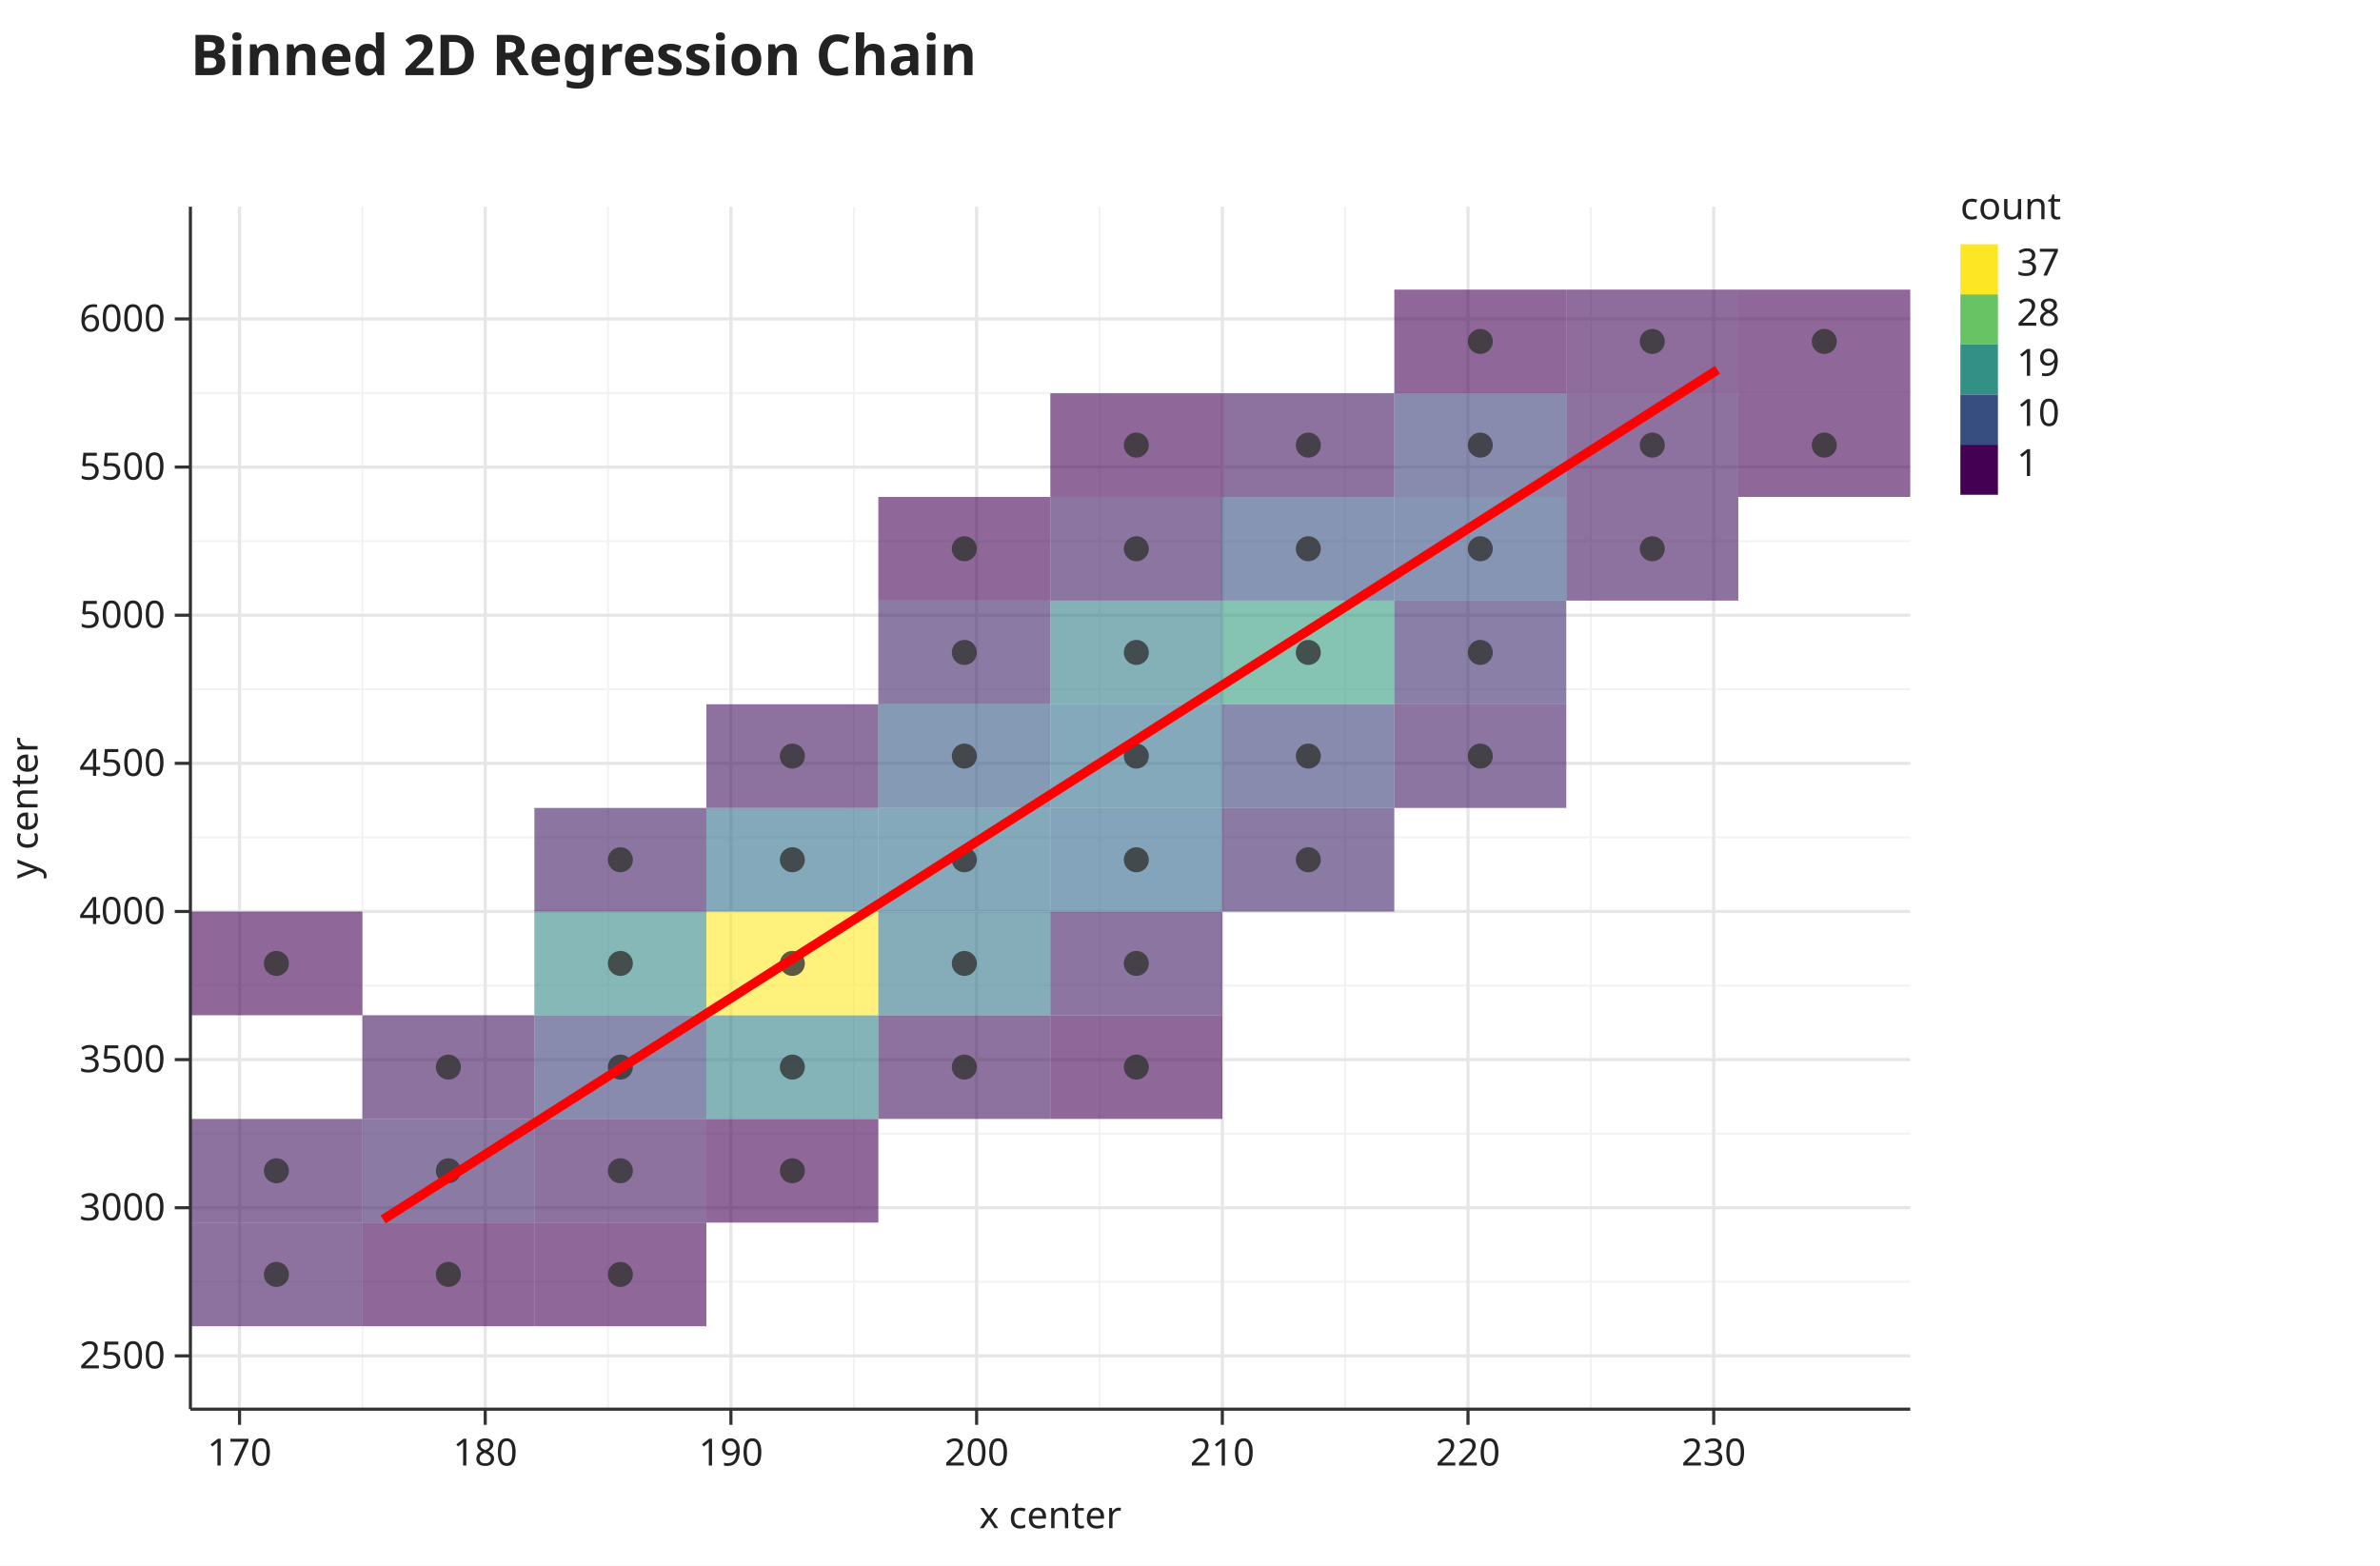
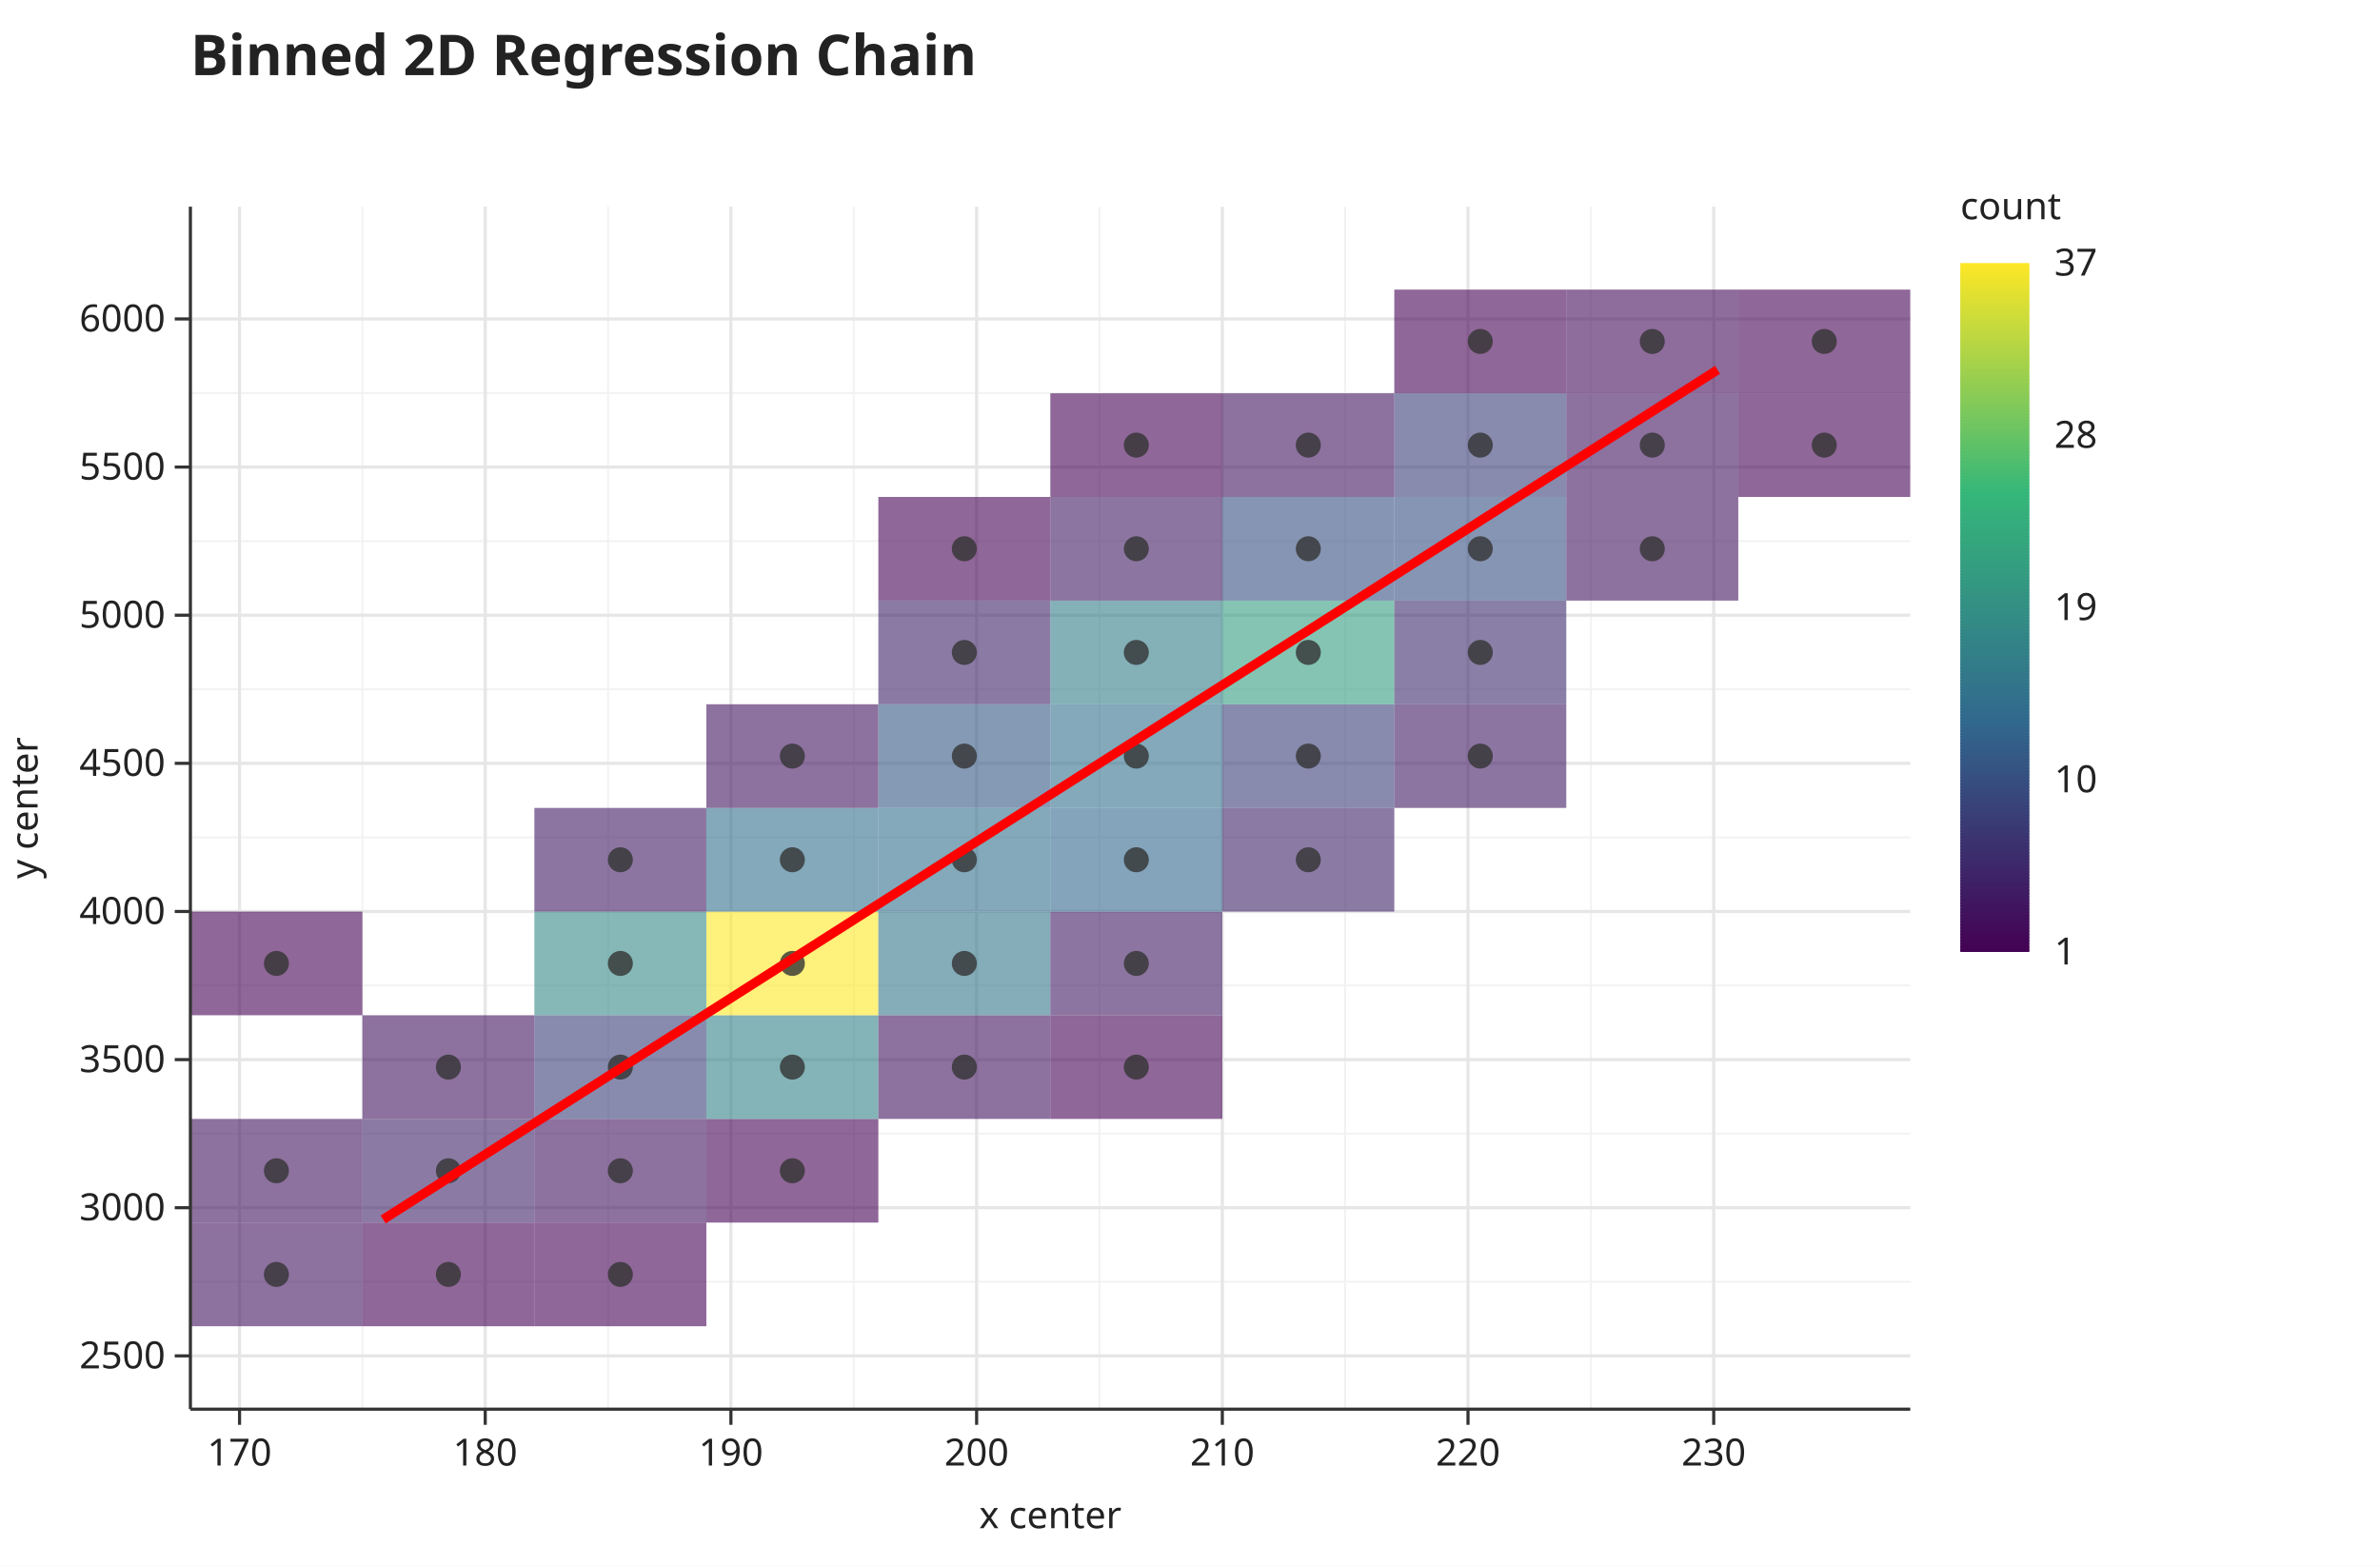
<svg xmlns="http://www.w3.org/2000/svg" width="760" height="500" viewBox="0 0 760 500" role="img" aria-label="Binned 2D Regression Chain">
  <rect class="algraf-background" x="0" y="0" width="760" height="500" fill="#ffffff" />
  <text class="algraf-title" x="60.8" y="24" font-family="system-ui, sans-serif" font-size="18" font-weight="600" fill="#222222">Binned 2D Regression Chain</text>
  <rect class="algraf-plot-area" x="60.8" y="66" width="549.2" height="384" fill="#ffffff" />
  <g class="algraf-grid">
    <line x1="115.72" y1="66" x2="115.72" y2="450" stroke="#f2f2f2" stroke-width="0.6" />
    <line x1="194.177" y1="66" x2="194.177" y2="450" stroke="#f2f2f2" stroke-width="0.6" />
    <line x1="272.634" y1="66" x2="272.634" y2="450" stroke="#f2f2f2" stroke-width="0.6" />
    <line x1="351.091" y1="66" x2="351.091" y2="450" stroke="#f2f2f2" stroke-width="0.6" />
    <line x1="429.549" y1="66" x2="429.549" y2="450" stroke="#f2f2f2" stroke-width="0.6" />
    <line x1="508.006" y1="66" x2="508.006" y2="450" stroke="#f2f2f2" stroke-width="0.6" />
    <line x1="60.8" y1="409.326" x2="610" y2="409.326" stroke="#f2f2f2" stroke-width="0.6" />
    <line x1="60.8" y1="362.022" x2="610" y2="362.022" stroke="#f2f2f2" stroke-width="0.6" />
    <line x1="60.8" y1="314.718" x2="610" y2="314.718" stroke="#f2f2f2" stroke-width="0.6" />
    <line x1="60.8" y1="267.414" x2="610" y2="267.414" stroke="#f2f2f2" stroke-width="0.6" />
    <line x1="60.8" y1="220.109" x2="610" y2="220.109" stroke="#f2f2f2" stroke-width="0.6" />
    <line x1="60.8" y1="172.805" x2="610" y2="172.805" stroke="#f2f2f2" stroke-width="0.6" />
    <line x1="60.8" y1="125.501" x2="610" y2="125.501" stroke="#f2f2f2" stroke-width="0.6" />
    <line x1="76.491" y1="66" x2="76.491" y2="450" stroke="#e6e6e6" stroke-width="1" />
    <line x1="154.949" y1="66" x2="154.949" y2="450" stroke="#e6e6e6" stroke-width="1" />
    <line x1="233.406" y1="66" x2="233.406" y2="450" stroke="#e6e6e6" stroke-width="1" />
    <line x1="311.863" y1="66" x2="311.863" y2="450" stroke="#e6e6e6" stroke-width="1" />
    <line x1="390.32" y1="66" x2="390.32" y2="450" stroke="#e6e6e6" stroke-width="1" />
    <line x1="468.777" y1="66" x2="468.777" y2="450" stroke="#e6e6e6" stroke-width="1" />
    <line x1="547.234" y1="66" x2="547.234" y2="450" stroke="#e6e6e6" stroke-width="1" />
    <line x1="60.8" y1="432.978" x2="610" y2="432.978" stroke="#e6e6e6" stroke-width="1" />
    <line x1="60.8" y1="385.674" x2="610" y2="385.674" stroke="#e6e6e6" stroke-width="1" />
    <line x1="60.8" y1="338.37" x2="610" y2="338.37" stroke="#e6e6e6" stroke-width="1" />
    <line x1="60.8" y1="291.066" x2="610" y2="291.066" stroke="#e6e6e6" stroke-width="1" />
    <line x1="60.8" y1="243.761" x2="610" y2="243.761" stroke="#e6e6e6" stroke-width="1" />
    <line x1="60.8" y1="196.457" x2="610" y2="196.457" stroke="#e6e6e6" stroke-width="1" />
    <line x1="60.8" y1="149.153" x2="610" y2="149.153" stroke="#e6e6e6" stroke-width="1" />
    <line x1="60.8" y1="101.849" x2="610" y2="101.849" stroke="#e6e6e6" stroke-width="1" />
  </g>
  <g class="algraf-layer algraf-geom-rect">
    <rect x="60.8" y="390.414" width="54.92" height="33.103" fill="#41125e" opacity="0.6" />
    <rect x="115.72" y="390.414" width="54.92" height="33.103" fill="#440154" opacity="0.6" />
    <rect x="170.64" y="390.414" width="54.92" height="33.103" fill="#440154" opacity="0.6" />
    <rect x="60.8" y="357.31" width="54.92" height="33.103" fill="#41125e" opacity="0.6" />
    <rect x="115.72" y="357.31" width="54.92" height="33.103" fill="#3e2367" opacity="0.6" />
    <rect x="170.64" y="357.31" width="54.92" height="33.103" fill="#41125e" opacity="0.6" />
    <rect x="225.56" y="357.31" width="54.92" height="33.103" fill="#440154" opacity="0.6" />
    <rect x="115.72" y="324.207" width="54.92" height="33.103" fill="#41125e" opacity="0.6" />
    <rect x="170.64" y="324.207" width="54.92" height="33.103" fill="#393d76" opacity="0.6" />
    <rect x="225.56" y="324.207" width="54.92" height="33.103" fill="#328287" opacity="0.6" />
    <rect x="280.48" y="324.207" width="54.92" height="33.103" fill="#41125e" opacity="0.6" />
    <rect x="335.4" y="324.207" width="54.92" height="33.103" fill="#440154" opacity="0.6" />
    <rect x="60.8" y="291.103" width="54.92" height="33.103" fill="#440154" opacity="0.6" />
    <rect x="170.64" y="291.103" width="54.92" height="33.103" fill="#338985" opacity="0.6" />
    <rect x="225.56" y="291.103" width="54.92" height="33.103" fill="#fde725" opacity="0.6" />
    <rect x="280.48" y="291.103" width="54.92" height="33.103" fill="#32758b" opacity="0.6" />
    <rect x="335.4" y="291.103" width="54.92" height="33.103" fill="#3f1b63" opacity="0.6" />
    <rect x="170.64" y="258" width="54.92" height="33.103" fill="#3f1b63" opacity="0.6" />
    <rect x="225.56" y="258" width="54.92" height="33.103" fill="#316f8c" opacity="0.6" />
    <rect x="280.48" y="258" width="54.92" height="33.103" fill="#316f8c" opacity="0.6" />
    <rect x="335.4" y="258" width="54.92" height="33.103" fill="#31688e" opacity="0.6" />
    <rect x="390.32" y="258" width="54.92" height="33.103" fill="#3e2367" opacity="0.6" />
    <rect x="225.56" y="224.897" width="54.92" height="33.103" fill="#41125e" opacity="0.6" />
    <rect x="280.48" y="224.897" width="54.92" height="33.103" fill="#345784" opacity="0.6" />
    <rect x="335.4" y="224.897" width="54.92" height="33.103" fill="#316f8c" opacity="0.6" />
    <rect x="390.32" y="224.897" width="54.92" height="33.103" fill="#393d76" opacity="0.6" />
    <rect x="445.24" y="224.897" width="54.92" height="33.103" fill="#3f1b63" opacity="0.6" />
    <rect x="280.48" y="191.793" width="54.92" height="33.103" fill="#3e2367" opacity="0.6" />
    <rect x="335.4" y="191.793" width="54.92" height="33.103" fill="#327c89" opacity="0.6" />
    <rect x="390.32" y="191.793" width="54.92" height="33.103" fill="#349d80" opacity="0.6" />
    <rect x="445.24" y="191.793" width="54.92" height="33.103" fill="#3c2c6c" opacity="0.6" />
    <rect x="280.48" y="158.69" width="54.92" height="33.103" fill="#440154" opacity="0.6" />
    <rect x="335.4" y="158.69" width="54.92" height="33.103" fill="#3f1b63" opacity="0.6" />
    <rect x="390.32" y="158.69" width="54.92" height="33.103" fill="#364e80" opacity="0.6" />
    <rect x="445.24" y="158.69" width="54.92" height="33.103" fill="#364e80" opacity="0.6" />
    <rect x="500.16" y="158.69" width="54.92" height="33.103" fill="#41125e" opacity="0.6" />
    <rect x="335.4" y="125.586" width="54.92" height="33.103" fill="#440154" opacity="0.6" />
    <rect x="390.32" y="125.586" width="54.92" height="33.103" fill="#41125e" opacity="0.6" />
    <rect x="445.24" y="125.586" width="54.92" height="33.103" fill="#393d76" opacity="0.6" />
    <rect x="500.16" y="125.586" width="54.92" height="33.103" fill="#41125e" opacity="0.6" />
    <rect x="555.08" y="125.586" width="54.92" height="33.103" fill="#440154" opacity="0.6" />
    <rect x="445.24" y="92.483" width="54.92" height="33.103" fill="#440154" opacity="0.6" />
    <rect x="500.16" y="92.483" width="54.92" height="33.103" fill="#420a59" opacity="0.6" />
    <rect x="555.08" y="92.483" width="54.92" height="33.103" fill="#440154" opacity="0.6" />
  </g>
  <g class="algraf-layer algraf-geom-point">
    <circle cx="88.26" cy="406.966" r="4" fill="#333333" opacity="0.8" />
    <circle cx="143.18" cy="406.966" r="4" fill="#333333" opacity="0.8" />
    <circle cx="198.1" cy="406.966" r="4" fill="#333333" opacity="0.8" />
    <circle cx="88.26" cy="373.862" r="4" fill="#333333" opacity="0.8" />
    <circle cx="143.18" cy="373.862" r="4" fill="#333333" opacity="0.8" />
    <circle cx="198.1" cy="373.862" r="4" fill="#333333" opacity="0.8" />
    <circle cx="253.02" cy="373.862" r="4" fill="#333333" opacity="0.8" />
    <circle cx="143.18" cy="340.759" r="4" fill="#333333" opacity="0.8" />
    <circle cx="198.1" cy="340.759" r="4" fill="#333333" opacity="0.8" />
    <circle cx="253.02" cy="340.759" r="4" fill="#333333" opacity="0.8" />
    <circle cx="307.94" cy="340.759" r="4" fill="#333333" opacity="0.8" />
    <circle cx="362.86" cy="340.759" r="4" fill="#333333" opacity="0.8" />
    <circle cx="88.26" cy="307.655" r="4" fill="#333333" opacity="0.8" />
    <circle cx="198.1" cy="307.655" r="4" fill="#333333" opacity="0.8" />
    <circle cx="253.02" cy="307.655" r="4" fill="#333333" opacity="0.8" />
    <circle cx="307.94" cy="307.655" r="4" fill="#333333" opacity="0.8" />
    <circle cx="362.86" cy="307.655" r="4" fill="#333333" opacity="0.8" />
    <circle cx="198.1" cy="274.552" r="4" fill="#333333" opacity="0.8" />
    <circle cx="253.02" cy="274.552" r="4" fill="#333333" opacity="0.8" />
    <circle cx="307.94" cy="274.552" r="4" fill="#333333" opacity="0.8" />
    <circle cx="362.86" cy="274.552" r="4" fill="#333333" opacity="0.8" />
    <circle cx="417.78" cy="274.552" r="4" fill="#333333" opacity="0.8" />
    <circle cx="253.02" cy="241.448" r="4" fill="#333333" opacity="0.8" />
    <circle cx="307.94" cy="241.448" r="4" fill="#333333" opacity="0.8" />
    <circle cx="362.86" cy="241.448" r="4" fill="#333333" opacity="0.8" />
    <circle cx="417.78" cy="241.448" r="4" fill="#333333" opacity="0.8" />
    <circle cx="472.7" cy="241.448" r="4" fill="#333333" opacity="0.8" />
    <circle cx="307.94" cy="208.345" r="4" fill="#333333" opacity="0.8" />
    <circle cx="362.86" cy="208.345" r="4" fill="#333333" opacity="0.8" />
    <circle cx="417.78" cy="208.345" r="4" fill="#333333" opacity="0.8" />
    <circle cx="472.7" cy="208.345" r="4" fill="#333333" opacity="0.8" />
    <circle cx="307.94" cy="175.241" r="4" fill="#333333" opacity="0.8" />
    <circle cx="362.86" cy="175.241" r="4" fill="#333333" opacity="0.8" />
    <circle cx="417.78" cy="175.241" r="4" fill="#333333" opacity="0.8" />
    <circle cx="472.7" cy="175.241" r="4" fill="#333333" opacity="0.8" />
    <circle cx="527.62" cy="175.241" r="4" fill="#333333" opacity="0.8" />
    <circle cx="362.86" cy="142.138" r="4" fill="#333333" opacity="0.8" />
    <circle cx="417.78" cy="142.138" r="4" fill="#333333" opacity="0.8" />
    <circle cx="472.7" cy="142.138" r="4" fill="#333333" opacity="0.8" />
    <circle cx="527.62" cy="142.138" r="4" fill="#333333" opacity="0.8" />
    <circle cx="582.54" cy="142.138" r="4" fill="#333333" opacity="0.8" />
    <circle cx="472.7" cy="109.034" r="4" fill="#333333" opacity="0.8" />
    <circle cx="527.62" cy="109.034" r="4" fill="#333333" opacity="0.8" />
    <circle cx="582.54" cy="109.034" r="4" fill="#333333" opacity="0.8" />
  </g>
  <g class="algraf-layer algraf-geom-line">
    <path d="M122.348 389.417 L548.452 118.092" fill="none" stroke="red" stroke-width="3" opacity="1" />
  </g>
  <g class="algraf-axes">
    <line x1="60.8" y1="450" x2="610" y2="450" stroke="#333333" stroke-width="1" />
    <line x1="76.491" y1="450" x2="76.491" y2="455" stroke="#333333" stroke-width="1" />
    <text x="76.491" y="468" text-anchor="middle" font-family="system-ui, sans-serif" font-size="12" fill="#222222">170</text>
    <line x1="154.949" y1="450" x2="154.949" y2="455" stroke="#333333" stroke-width="1" />
    <text x="154.949" y="468" text-anchor="middle" font-family="system-ui, sans-serif" font-size="12" fill="#222222">180</text>
    <line x1="233.406" y1="450" x2="233.406" y2="455" stroke="#333333" stroke-width="1" />
    <text x="233.406" y="468" text-anchor="middle" font-family="system-ui, sans-serif" font-size="12" fill="#222222">190</text>
    <line x1="311.863" y1="450" x2="311.863" y2="455" stroke="#333333" stroke-width="1" />
    <text x="311.863" y="468" text-anchor="middle" font-family="system-ui, sans-serif" font-size="12" fill="#222222">200</text>
    <line x1="390.32" y1="450" x2="390.32" y2="455" stroke="#333333" stroke-width="1" />
    <text x="390.32" y="468" text-anchor="middle" font-family="system-ui, sans-serif" font-size="12" fill="#222222">210</text>
    <line x1="468.777" y1="450" x2="468.777" y2="455" stroke="#333333" stroke-width="1" />
    <text x="468.777" y="468" text-anchor="middle" font-family="system-ui, sans-serif" font-size="12" fill="#222222">220</text>
    <line x1="547.234" y1="450" x2="547.234" y2="455" stroke="#333333" stroke-width="1" />
    <text x="547.234" y="468" text-anchor="middle" font-family="system-ui, sans-serif" font-size="12" fill="#222222">230</text>
    <text x="335.4" y="488" text-anchor="middle" font-family="system-ui, sans-serif" font-size="12" fill="#222222">x center</text>
    <line x1="60.8" y1="66" x2="60.8" y2="450" stroke="#333333" stroke-width="1" />
    <line x1="55.8" y1="432.978" x2="60.8" y2="432.978" stroke="#333333" stroke-width="1" />
    <text x="52.8" y="436.978" text-anchor="end" font-family="system-ui, sans-serif" font-size="12" fill="#222222">2500</text>
    <line x1="55.8" y1="385.674" x2="60.8" y2="385.674" stroke="#333333" stroke-width="1" />
    <text x="52.8" y="389.674" text-anchor="end" font-family="system-ui, sans-serif" font-size="12" fill="#222222">3000</text>
    <line x1="55.8" y1="338.37" x2="60.8" y2="338.37" stroke="#333333" stroke-width="1" />
    <text x="52.8" y="342.37" text-anchor="end" font-family="system-ui, sans-serif" font-size="12" fill="#222222">3500</text>
    <line x1="55.8" y1="291.066" x2="60.8" y2="291.066" stroke="#333333" stroke-width="1" />
    <text x="52.8" y="295.066" text-anchor="end" font-family="system-ui, sans-serif" font-size="12" fill="#222222">4000</text>
    <line x1="55.8" y1="243.761" x2="60.8" y2="243.761" stroke="#333333" stroke-width="1" />
    <text x="52.8" y="247.761" text-anchor="end" font-family="system-ui, sans-serif" font-size="12" fill="#222222">4500</text>
    <line x1="55.8" y1="196.457" x2="60.8" y2="196.457" stroke="#333333" stroke-width="1" />
    <text x="52.8" y="200.457" text-anchor="end" font-family="system-ui, sans-serif" font-size="12" fill="#222222">5000</text>
    <line x1="55.8" y1="149.153" x2="60.8" y2="149.153" stroke="#333333" stroke-width="1" />
    <text x="52.8" y="153.153" text-anchor="end" font-family="system-ui, sans-serif" font-size="12" fill="#222222">5500</text>
    <line x1="55.8" y1="101.849" x2="60.8" y2="101.849" stroke="#333333" stroke-width="1" />
    <text x="52.8" y="105.849" text-anchor="end" font-family="system-ui, sans-serif" font-size="12" fill="#222222">6000</text>
    <text x="12" y="258" text-anchor="middle" transform="rotate(-90 12 258)" font-family="system-ui, sans-serif" font-size="12" fill="#222222">y center</text>
  </g>
  <g class="algraf-legends">
    <text x="626" y="70" text-anchor="start" font-family="system-ui, sans-serif" font-size="12" fill="#222222">count</text>
-     <rect x="626" y="78" width="12" height="16" fill="#fde725" />
-     <text x="644" y="88" text-anchor="start" font-family="system-ui, sans-serif" font-size="12" fill="#222222">37</text>
-     <rect x="626" y="94" width="12" height="16" fill="#67c364" />
-     <text x="644" y="104" text-anchor="start" font-family="system-ui, sans-serif" font-size="12" fill="#222222">28</text>
-     <rect x="626" y="110" width="12" height="16" fill="#339084" />
-     <text x="644" y="120" text-anchor="start" font-family="system-ui, sans-serif" font-size="12" fill="#222222">19</text>
-     <rect x="626" y="126" width="12" height="16" fill="#364e80" />
-     <text x="644" y="136" text-anchor="start" font-family="system-ui, sans-serif" font-size="12" fill="#222222">10</text>
-     <rect x="626" y="142" width="12" height="16" fill="#440154" />
-     <text x="644" y="152" text-anchor="start" font-family="system-ui, sans-serif" font-size="12" fill="#222222">1</text>
+     <rect x="626" y="84" width="22" height="1.75" fill="#fce726" />
+     <rect x="626" y="85" width="22" height="1.75" fill="#f9e627" />
+     <rect x="626" y="86" width="22" height="1.75" fill="#f6e528" />
+     <rect x="626" y="87" width="22" height="1.75" fill="#f3e529" />
+     <rect x="626" y="88" width="22" height="1.75" fill="#f1e42a" />
+     <rect x="626" y="89" width="22" height="1.75" fill="#eee32b" />
+     <rect x="626" y="90" width="22" height="1.75" fill="#ebe32c" />
+     <rect x="626" y="91" width="22" height="1.75" fill="#e9e22e" />
+     <rect x="626" y="92" width="22" height="1.75" fill="#e6e12f" />
+     <rect x="626" y="93" width="22" height="1.75" fill="#e3e130" />
+     <rect x="626" y="94" width="22" height="1.75" fill="#e0e031" />
+     <rect x="626" y="95" width="22" height="1.75" fill="#dedf32" />
+     <rect x="626" y="96" width="22" height="1.75" fill="#dbdf33" />
+     <rect x="626" y="97" width="22" height="1.75" fill="#d8de34" />
+     <rect x="626" y="98" width="22" height="1.75" fill="#d5de36" />
+     <rect x="626" y="99" width="22" height="1.75" fill="#d3dd37" />
+     <rect x="626" y="100" width="22" height="1.75" fill="#d0dc38" />
+     <rect x="626" y="101" width="22" height="1.75" fill="#cddc39" />
+     <rect x="626" y="102" width="22" height="1.75" fill="#cbdb3a" />
+     <rect x="626" y="103" width="22" height="1.75" fill="#c8da3b" />
+     <rect x="626" y="104" width="22" height="1.75" fill="#c5da3c" />
+     <rect x="626" y="105" width="22" height="1.75" fill="#c2d93e" />
+     <rect x="626" y="106" width="22" height="1.75" fill="#c0d83f" />
+     <rect x="626" y="107" width="22" height="1.75" fill="#bdd840" />
+     <rect x="626" y="108" width="22" height="1.75" fill="#bad741" />
+     <rect x="626" y="109" width="22" height="1.75" fill="#b7d642" />
+     <rect x="626" y="110" width="22" height="1.75" fill="#b5d643" />
+     <rect x="626" y="111" width="22" height="1.75" fill="#b2d545" />
+     <rect x="626" y="112" width="22" height="1.75" fill="#afd446" />
+     <rect x="626" y="113" width="22" height="1.75" fill="#add447" />
+     <rect x="626" y="114" width="22" height="1.75" fill="#aad348" />
+     <rect x="626" y="115" width="22" height="1.75" fill="#a7d249" />
+     <rect x="626" y="116" width="22" height="1.75" fill="#a4d24a" />
+     <rect x="626" y="117" width="22" height="1.75" fill="#a2d14b" />
+     <rect x="626" y="118" width="22" height="1.75" fill="#9fd04d" />
+     <rect x="626" y="119" width="22" height="1.75" fill="#9cd04e" />
+     <rect x="626" y="120" width="22" height="1.75" fill="#99cf4f" />
+     <rect x="626" y="121" width="22" height="1.75" fill="#97ce50" />
+     <rect x="626" y="122" width="22" height="1.75" fill="#94ce51" />
+     <rect x="626" y="123" width="22" height="1.75" fill="#91cd52" />
+     <rect x="626" y="124" width="22" height="1.75" fill="#8fcc53" />
+     <rect x="626" y="125" width="22" height="1.75" fill="#8ccc55" />
+     <rect x="626" y="126" width="22" height="1.75" fill="#89cb56" />
+     <rect x="626" y="127" width="22" height="1.75" fill="#86cb57" />
+     <rect x="626" y="128" width="22" height="1.75" fill="#84ca58" />
+     <rect x="626" y="129" width="22" height="1.75" fill="#81c959" />
+     <rect x="626" y="130" width="22" height="1.75" fill="#7ec95a" />
+     <rect x="626" y="131" width="22" height="1.75" fill="#7bc85b" />
+     <rect x="626" y="132" width="22" height="1.75" fill="#79c75d" />
+     <rect x="626" y="133" width="22" height="1.75" fill="#76c75e" />
+     <rect x="626" y="134" width="22" height="1.75" fill="#73c65f" />
+     <rect x="626" y="135" width="22" height="1.75" fill="#71c560" />
+     <rect x="626" y="136" width="22" height="1.75" fill="#6ec561" />
+     <rect x="626" y="137" width="22" height="1.75" fill="#6bc462" />
+     <rect x="626" y="138" width="22" height="1.75" fill="#68c363" />
+     <rect x="626" y="139" width="22" height="1.75" fill="#66c365" />
+     <rect x="626" y="140" width="22" height="1.75" fill="#63c266" />
+     <rect x="626" y="141" width="22" height="1.75" fill="#60c167" />
+     <rect x="626" y="142" width="22" height="1.75" fill="#5dc168" />
+     <rect x="626" y="143" width="22" height="1.75" fill="#5bc069" />
+     <rect x="626" y="144" width="22" height="1.75" fill="#58bf6a" />
+     <rect x="626" y="145" width="22" height="1.75" fill="#55bf6b" />
+     <rect x="626" y="146" width="22" height="1.75" fill="#53be6d" />
+     <rect x="626" y="147" width="22" height="1.75" fill="#50bd6e" />
+     <rect x="626" y="148" width="22" height="1.75" fill="#4dbd6f" />
+     <rect x="626" y="149" width="22" height="1.75" fill="#4abc70" />
+     <rect x="626" y="150" width="22" height="1.75" fill="#48bb71" />
+     <rect x="626" y="151" width="22" height="1.75" fill="#45bb72" />
+     <rect x="626" y="152" width="22" height="1.75" fill="#42ba73" />
+     <rect x="626" y="153" width="22" height="1.75" fill="#3fba75" />
+     <rect x="626" y="154" width="22" height="1.75" fill="#3db976" />
+     <rect x="626" y="155" width="22" height="1.75" fill="#3ab877" />
+     <rect x="626" y="156" width="22" height="1.75" fill="#37b878" />
+     <rect x="626" y="157" width="22" height="1.75" fill="#35b779" />
+     <rect x="626" y="158" width="22" height="1.75" fill="#35b679" />
+     <rect x="626" y="159" width="22" height="1.75" fill="#35b57a" />
+     <rect x="626" y="160" width="22" height="1.75" fill="#35b47a" />
+     <rect x="626" y="161" width="22" height="1.75" fill="#35b37a" />
+     <rect x="626" y="162" width="22" height="1.75" fill="#35b17a" />
+     <rect x="626" y="163" width="22" height="1.75" fill="#35b07b" />
+     <rect x="626" y="164" width="22" height="1.75" fill="#35af7b" />
+     <rect x="626" y="165" width="22" height="1.75" fill="#35ae7b" />
+     <rect x="626" y="166" width="22" height="1.75" fill="#35ad7c" />
+     <rect x="626" y="167" width="22" height="1.75" fill="#34ac7c" />
+     <rect x="626" y="168" width="22" height="1.75" fill="#34ab7c" />
+     <rect x="626" y="169" width="22" height="1.75" fill="#34aa7c" />
+     <rect x="626" y="170" width="22" height="1.75" fill="#34a97d" />
+     <rect x="626" y="171" width="22" height="1.75" fill="#34a87d" />
+     <rect x="626" y="172" width="22" height="1.75" fill="#34a77d" />
+     <rect x="626" y="173" width="22" height="1.75" fill="#34a67e" />
+     <rect x="626" y="174" width="22" height="1.75" fill="#34a57e" />
+     <rect x="626" y="175" width="22" height="1.75" fill="#34a37e" />
+     <rect x="626" y="176" width="22" height="1.75" fill="#34a27e" />
+     <rect x="626" y="177" width="22" height="1.75" fill="#34a17f" />
+     <rect x="626" y="178" width="22" height="1.75" fill="#34a07f" />
+     <rect x="626" y="179" width="22" height="1.75" fill="#349f7f" />
+     <rect x="626" y="180" width="22" height="1.75" fill="#349e80" />
+     <rect x="626" y="181" width="22" height="1.75" fill="#349d80" />
+     <rect x="626" y="182" width="22" height="1.75" fill="#349c80" />
+     <rect x="626" y="183" width="22" height="1.75" fill="#349b80" />
+     <rect x="626" y="184" width="22" height="1.75" fill="#349a81" />
+     <rect x="626" y="185" width="22" height="1.75" fill="#339981" />
+     <rect x="626" y="186" width="22" height="1.75" fill="#339881" />
+     <rect x="626" y="187" width="22" height="1.75" fill="#339782" />
+     <rect x="626" y="188" width="22" height="1.75" fill="#339582" />
+     <rect x="626" y="189" width="22" height="1.75" fill="#339482" />
+     <rect x="626" y="190" width="22" height="1.75" fill="#339382" />
+     <rect x="626" y="191" width="22" height="1.75" fill="#339283" />
+     <rect x="626" y="192" width="22" height="1.75" fill="#339183" />
+     <rect x="626" y="193" width="22" height="1.75" fill="#339083" />
+     <rect x="626" y="194" width="22" height="1.75" fill="#338f84" />
+     <rect x="626" y="195" width="22" height="1.75" fill="#338e84" />
+     <rect x="626" y="196" width="22" height="1.75" fill="#338d84" />
+     <rect x="626" y="197" width="22" height="1.75" fill="#338c85" />
+     <rect x="626" y="198" width="22" height="1.75" fill="#338b85" />
+     <rect x="626" y="199" width="22" height="1.75" fill="#338a85" />
+     <rect x="626" y="200" width="22" height="1.75" fill="#338885" />
+     <rect x="626" y="201" width="22" height="1.75" fill="#338786" />
+     <rect x="626" y="202" width="22" height="1.75" fill="#338686" />
+     <rect x="626" y="203" width="22" height="1.75" fill="#328586" />
+     <rect x="626" y="204" width="22" height="1.75" fill="#328487" />
+     <rect x="626" y="205" width="22" height="1.75" fill="#328387" />
+     <rect x="626" y="206" width="22" height="1.75" fill="#328287" />
+     <rect x="626" y="207" width="22" height="1.75" fill="#328187" />
+     <rect x="626" y="208" width="22" height="1.75" fill="#328088" />
+     <rect x="626" y="209" width="22" height="1.75" fill="#327f88" />
+     <rect x="626" y="210" width="22" height="1.75" fill="#327e88" />
+     <rect x="626" y="211" width="22" height="1.75" fill="#327d89" />
+     <rect x="626" y="212" width="22" height="1.75" fill="#327c89" />
+     <rect x="626" y="213" width="22" height="1.75" fill="#327a89" />
+     <rect x="626" y="214" width="22" height="1.75" fill="#327989" />
+     <rect x="626" y="215" width="22" height="1.75" fill="#32788a" />
+     <rect x="626" y="216" width="22" height="1.75" fill="#32778a" />
+     <rect x="626" y="217" width="22" height="1.75" fill="#32768a" />
+     <rect x="626" y="218" width="22" height="1.75" fill="#32758b" />
+     <rect x="626" y="219" width="22" height="1.75" fill="#32748b" />
+     <rect x="626" y="220" width="22" height="1.75" fill="#32738b" />
+     <rect x="626" y="221" width="22" height="1.75" fill="#32728b" />
+     <rect x="626" y="222" width="22" height="1.75" fill="#31718c" />
+     <rect x="626" y="223" width="22" height="1.75" fill="#31708c" />
+     <rect x="626" y="224" width="22" height="1.75" fill="#316f8c" />
+     <rect x="626" y="225" width="22" height="1.75" fill="#316e8d" />
+     <rect x="626" y="226" width="22" height="1.75" fill="#316c8d" />
+     <rect x="626" y="227" width="22" height="1.75" fill="#316b8d" />
+     <rect x="626" y="228" width="22" height="1.75" fill="#316a8d" />
+     <rect x="626" y="229" width="22" height="1.75" fill="#31698e" />
+     <rect x="626" y="230" width="22" height="1.75" fill="#31688e" />
+     <rect x="626" y="231" width="22" height="1.75" fill="#31678d" />
+     <rect x="626" y="232" width="22" height="1.75" fill="#31658d" />
+     <rect x="626" y="233" width="22" height="1.75" fill="#32648c" />
+     <rect x="626" y="234" width="22" height="1.75" fill="#32638b" />
+     <rect x="626" y="235" width="22" height="1.75" fill="#32618a" />
+     <rect x="626" y="236" width="22" height="1.75" fill="#336089" />
+     <rect x="626" y="237" width="22" height="1.75" fill="#335e89" />
+     <rect x="626" y="238" width="22" height="1.75" fill="#335d88" />
+     <rect x="626" y="239" width="22" height="1.75" fill="#335c87" />
+     <rect x="626" y="240" width="22" height="1.75" fill="#345a86" />
+     <rect x="626" y="241" width="22" height="1.75" fill="#345985" />
+     <rect x="626" y="242" width="22" height="1.75" fill="#345785" />
+     <rect x="626" y="243" width="22" height="1.75" fill="#345684" />
+     <rect x="626" y="244" width="22" height="1.75" fill="#355583" />
+     <rect x="626" y="245" width="22" height="1.75" fill="#355382" />
+     <rect x="626" y="246" width="22" height="1.75" fill="#355281" />
+     <rect x="626" y="247" width="22" height="1.75" fill="#355081" />
+     <rect x="626" y="248" width="22" height="1.75" fill="#364f80" />
+     <rect x="626" y="249" width="22" height="1.75" fill="#364e7f" />
+     <rect x="626" y="250" width="22" height="1.75" fill="#364c7e" />
+     <rect x="626" y="251" width="22" height="1.75" fill="#364b7e" />
+     <rect x="626" y="252" width="22" height="1.75" fill="#37497d" />
+     <rect x="626" y="253" width="22" height="1.75" fill="#37487c" />
+     <rect x="626" y="254" width="22" height="1.75" fill="#37477b" />
+     <rect x="626" y="255" width="22" height="1.75" fill="#37457a" />
+     <rect x="626" y="256" width="22" height="1.75" fill="#38447a" />
+     <rect x="626" y="257" width="22" height="1.75" fill="#384279" />
+     <rect x="626" y="258" width="22" height="1.75" fill="#384178" />
+     <rect x="626" y="259" width="22" height="1.75" fill="#384077" />
+     <rect x="626" y="260" width="22" height="1.75" fill="#393e76" />
+     <rect x="626" y="261" width="22" height="1.75" fill="#393d76" />
+     <rect x="626" y="262" width="22" height="1.75" fill="#393b75" />
+     <rect x="626" y="263" width="22" height="1.75" fill="#3a3a74" />
+     <rect x="626" y="264" width="22" height="1.75" fill="#3a3873" />
+     <rect x="626" y="265" width="22" height="1.75" fill="#3a3772" />
+     <rect x="626" y="266" width="22" height="1.75" fill="#3a3672" />
+     <rect x="626" y="267" width="22" height="1.75" fill="#3b3471" />
+     <rect x="626" y="268" width="22" height="1.75" fill="#3b3370" />
+     <rect x="626" y="269" width="22" height="1.75" fill="#3b316f" />
+     <rect x="626" y="270" width="22" height="1.75" fill="#3b306e" />
+     <rect x="626" y="271" width="22" height="1.75" fill="#3c2f6e" />
+     <rect x="626" y="272" width="22" height="1.75" fill="#3c2d6d" />
+     <rect x="626" y="273" width="22" height="1.75" fill="#3c2c6c" />
+     <rect x="626" y="274" width="22" height="1.75" fill="#3c2a6b" />
+     <rect x="626" y="275" width="22" height="1.75" fill="#3d296b" />
+     <rect x="626" y="276" width="22" height="1.75" fill="#3d286a" />
+     <rect x="626" y="277" width="22" height="1.75" fill="#3d2669" />
+     <rect x="626" y="278" width="22" height="1.75" fill="#3d2568" />
+     <rect x="626" y="279" width="22" height="1.75" fill="#3e2367" />
+     <rect x="626" y="280" width="22" height="1.75" fill="#3e2267" />
+     <rect x="626" y="281" width="22" height="1.75" fill="#3e2166" />
+     <rect x="626" y="282" width="22" height="1.75" fill="#3e1f65" />
+     <rect x="626" y="283" width="22" height="1.75" fill="#3f1e64" />
+     <rect x="626" y="284" width="22" height="1.75" fill="#3f1c63" />
+     <rect x="626" y="285" width="22" height="1.75" fill="#3f1b63" />
+     <rect x="626" y="286" width="22" height="1.75" fill="#3f1a62" />
+     <rect x="626" y="287" width="22" height="1.75" fill="#401861" />
+     <rect x="626" y="288" width="22" height="1.75" fill="#401760" />
+     <rect x="626" y="289" width="22" height="1.75" fill="#40155f" />
+     <rect x="626" y="290" width="22" height="1.75" fill="#41145f" />
+     <rect x="626" y="291" width="22" height="1.75" fill="#41135e" />
+     <rect x="626" y="292" width="22" height="1.75" fill="#41115d" />
+     <rect x="626" y="293" width="22" height="1.75" fill="#41105c" />
+     <rect x="626" y="294" width="22" height="1.75" fill="#420e5c" />
+     <rect x="626" y="295" width="22" height="1.75" fill="#420d5b" />
+     <rect x="626" y="296" width="22" height="1.75" fill="#420c5a" />
+     <rect x="626" y="297" width="22" height="1.75" fill="#420a59" />
+     <rect x="626" y="298" width="22" height="1.75" fill="#430958" />
+     <rect x="626" y="299" width="22" height="1.75" fill="#430758" />
+     <rect x="626" y="300" width="22" height="1.75" fill="#430657" />
+     <rect x="626" y="301" width="22" height="1.75" fill="#430556" />
+     <rect x="626" y="302" width="22" height="1.75" fill="#440355" />
+     <rect x="626" y="303" width="22" height="1" fill="#440254" />
+     <text x="656" y="308" text-anchor="start" font-family="system-ui, sans-serif" font-size="12" fill="#222222">1</text>
+     <text x="656" y="253" text-anchor="start" font-family="system-ui, sans-serif" font-size="12" fill="#222222">10</text>
+     <text x="656" y="198" text-anchor="start" font-family="system-ui, sans-serif" font-size="12" fill="#222222">19</text>
+     <text x="656" y="143" text-anchor="start" font-family="system-ui, sans-serif" font-size="12" fill="#222222">28</text>
+     <text x="656" y="88" text-anchor="start" font-family="system-ui, sans-serif" font-size="12" fill="#222222">37</text>
  </g>
</svg>
